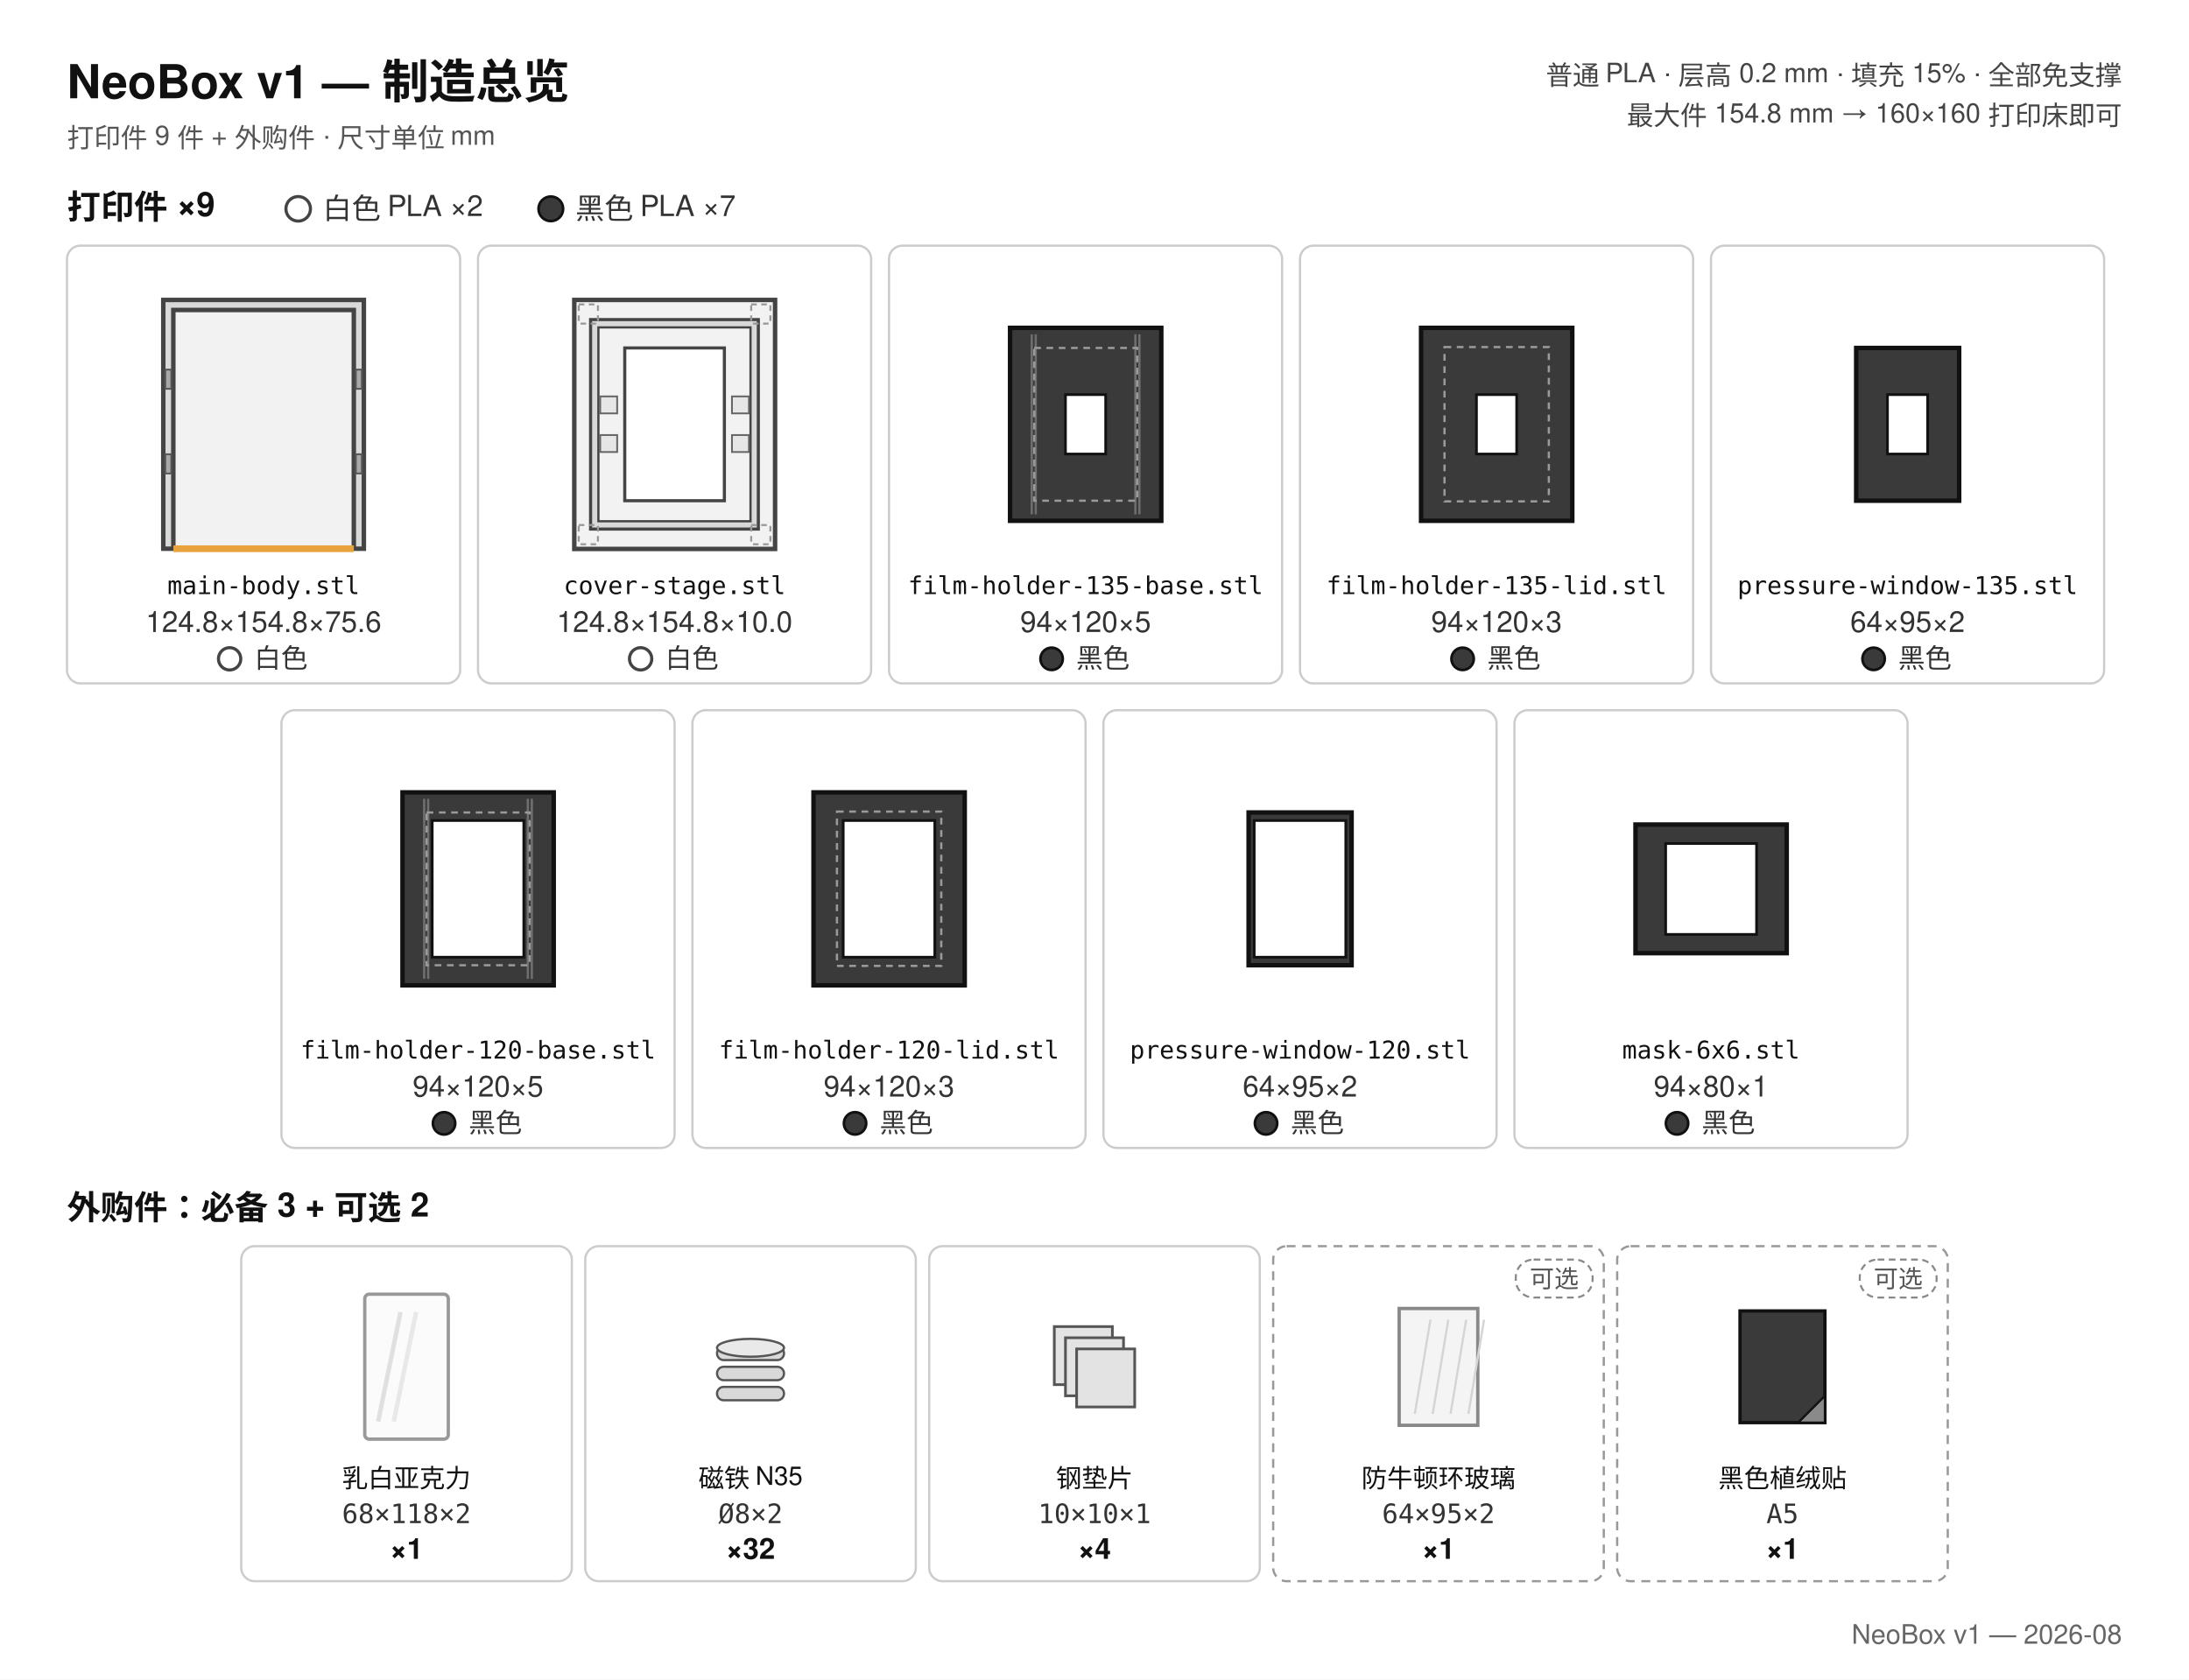
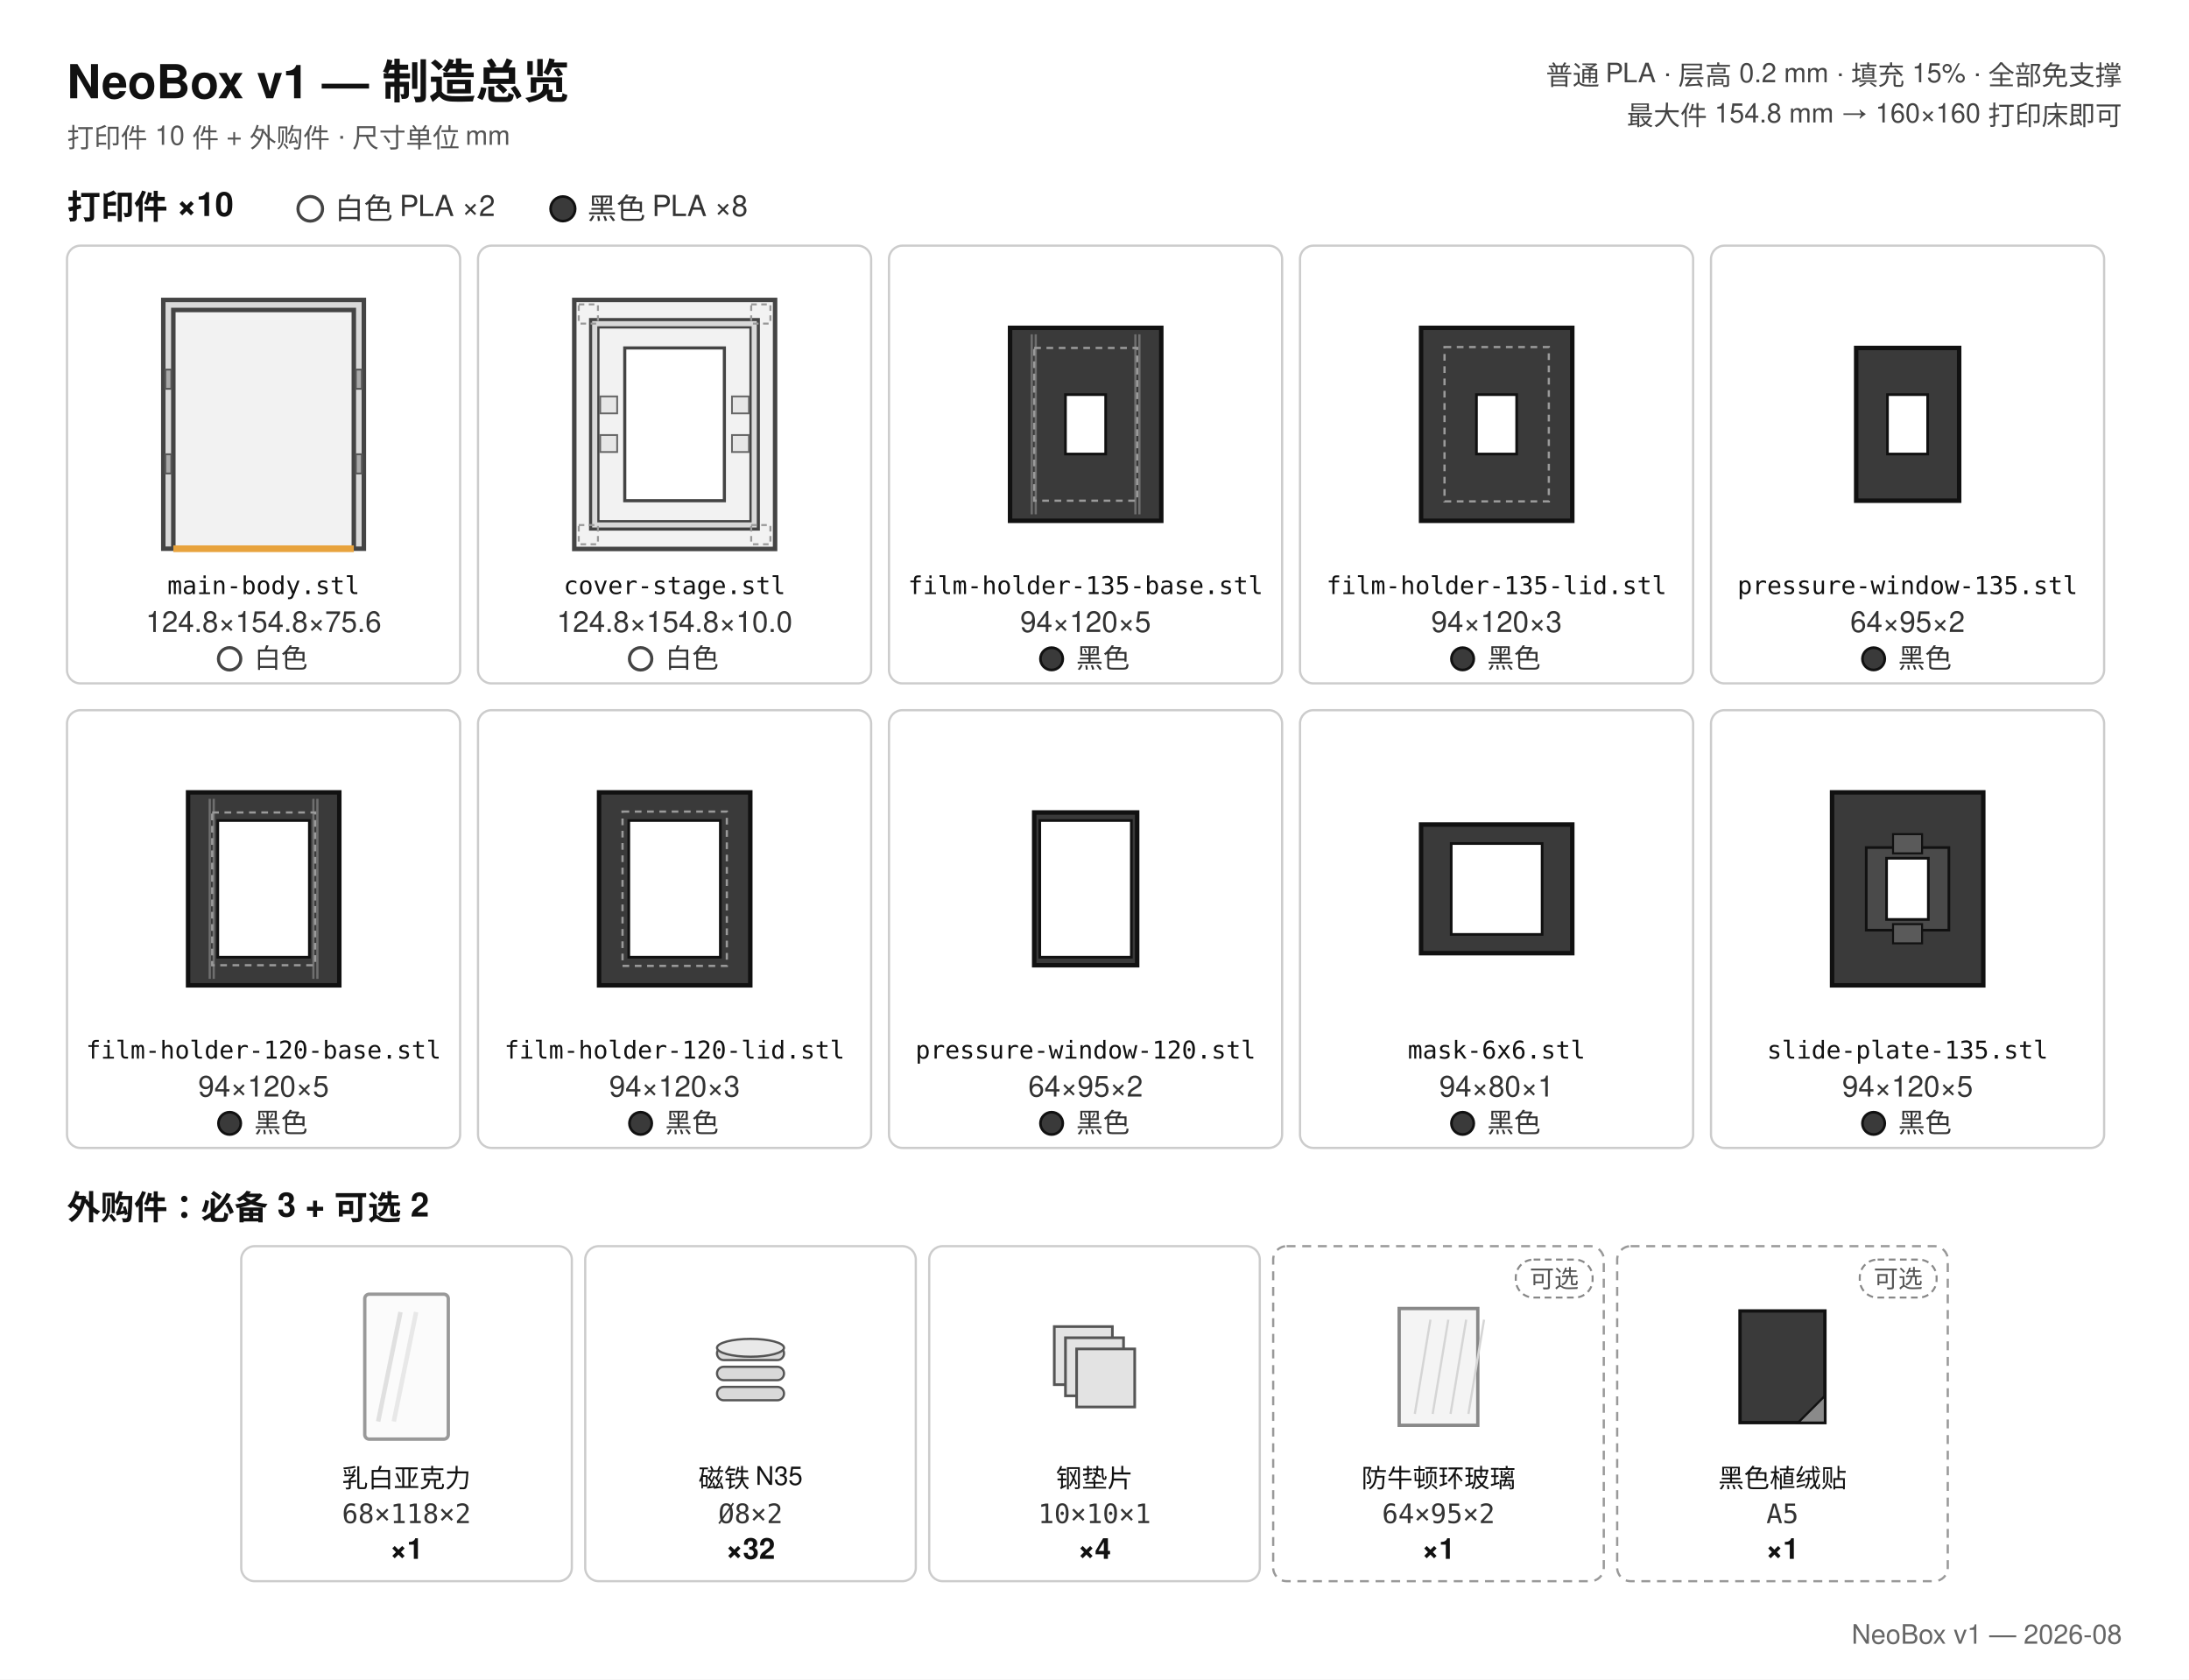
<svg xmlns="http://www.w3.org/2000/svg" width="980" height="752" viewBox="0 0 980 752">
  <rect x="0.0" y="0.0" width="980.0" height="752.0" fill="#fff" />
  <text x="30.0" y="44.0" font-family="Helvetica, Arial, sans-serif" font-size="21" fill="#111" text-anchor="start" font-weight="bold">NeoBox v1 — 制造总览</text>
-   <text x="30.0" y="66.0" font-family="Helvetica, Arial, sans-serif" font-size="12" fill="#555" text-anchor="start">打印件 9 件 + 外购件 · 尺寸单位 mm</text>
+   <text x="30.0" y="66.0" font-family="Helvetica, Arial, sans-serif" font-size="12" fill="#555" text-anchor="start">打印件 10 件 + 外购件 · 尺寸单位 mm</text>
  <text x="950.0" y="38.0" font-family="Helvetica, Arial, sans-serif" font-size="12" fill="#444" text-anchor="end">普通 PLA · 层高 0.2 mm · 填充 15% · 全部免支撑</text>
  <text x="950.0" y="56.0" font-family="Helvetica, Arial, sans-serif" font-size="12" fill="#444" text-anchor="end">最大件 154.8 mm → 160×160 打印床即可</text>
-   <text x="30.0" y="98.0" font-family="Helvetica, Arial, sans-serif" font-size="15" fill="#111" text-anchor="start" font-weight="bold">打印件 ×9</text>
-   <circle cx="133.5" cy="93.5" r="5.5" fill="#fff" stroke="#444" stroke-width="1.4" />
-   <text x="144.5" y="98.0" font-family="Helvetica, Arial, sans-serif" font-size="13" fill="#333" text-anchor="start">白色 PLA ×2</text>
-   <circle cx="246.6" cy="93.5" r="5.5" fill="#3a3a3a" stroke="#111" stroke-width="1.2" />
-   <text x="257.6" y="98.0" font-family="Helvetica, Arial, sans-serif" font-size="13" fill="#333" text-anchor="start">黑色 PLA ×7</text>
+   <text x="30.0" y="98.0" font-family="Helvetica, Arial, sans-serif" font-size="15" fill="#111" text-anchor="start" font-weight="bold">打印件 ×10</text>
+   <circle cx="138.9" cy="93.5" r="5.5" fill="#fff" stroke="#444" stroke-width="1.4" />
+   <text x="149.9" y="98.0" font-family="Helvetica, Arial, sans-serif" font-size="13" fill="#333" text-anchor="start">白色 PLA ×2</text>
+   <circle cx="252.0" cy="93.5" r="5.5" fill="#3a3a3a" stroke="#111" stroke-width="1.2" />
+   <text x="263.0" y="98.0" font-family="Helvetica, Arial, sans-serif" font-size="13" fill="#333" text-anchor="start">黑色 PLA ×8</text>
  <rect x="30.0" y="110.0" width="176.0" height="196.0" fill="#fff" stroke="#ccc" stroke-width="1" rx="6" />
  <rect x="73.1" y="134.3" width="89.9" height="111.5" fill="#f2f2f2" stroke="#444" stroke-width="1" />
  <path d="M 73.1 245.7 L 73.1 134.3 L 162.9 134.3 L 162.9 245.7 L 158.4 245.7 L 158.4 138.8 L 77.6 138.8 L 77.6 245.7 Z" fill="#d9d9d9" stroke="#444" stroke-width="2" />
  <rect x="74.0" y="165.5" width="2.7" height="8.6" fill="#a8a8a8" stroke="#555" stroke-width="0.8" />
  <rect x="159.3" y="165.5" width="2.7" height="8.6" fill="#a8a8a8" stroke="#555" stroke-width="0.8" />
  <rect x="74.0" y="203.4" width="2.7" height="8.6" fill="#a8a8a8" stroke="#555" stroke-width="0.8" />
  <rect x="159.3" y="203.4" width="2.7" height="8.6" fill="#a8a8a8" stroke="#555" stroke-width="0.8" />
  <line x1="77.6" y1="245.7" x2="158.4" y2="245.7" stroke="#e8a33d" stroke-width="3" />
  <text x="118.0" y="266.0" font-family="Menlo, Consolas, monospace" font-size="11" fill="#111" text-anchor="middle">main-body.stl</text>
  <text x="118.0" y="283.0" font-family="Helvetica, Arial, sans-serif" font-size="13" fill="#333" text-anchor="middle">124.8×154.8×75.6</text>
  <circle cx="102.8" cy="295.0" r="5" fill="#fff" stroke="#444" stroke-width="1.4" />
  <text x="113.8" y="299.0" font-family="Helvetica, Arial, sans-serif" font-size="12" fill="#333" text-anchor="start">白色</text>
  <rect x="214.0" y="110.0" width="176.0" height="196.0" fill="#fff" stroke="#ccc" stroke-width="1" rx="6" />
  <rect x="257.1" y="134.3" width="89.9" height="111.5" fill="#f2f2f2" stroke="#444" stroke-width="2" />
  <rect x="264.4" y="143.1" width="75.1" height="93.8" fill="#d9d9d9" stroke="#444" stroke-width="1.4" />
  <rect x="267.9" y="146.6" width="68.1" height="86.8" fill="#f2f2f2" stroke="#444" stroke-width="1" />
  <rect x="279.7" y="155.8" width="44.6" height="68.4" fill="#fff" stroke="#444" stroke-width="1.4" />
  <rect x="268.7" y="177.5" width="7.6" height="7.6" fill="#e6e6e6" stroke="#666" stroke-width="0.8" />
  <rect x="268.7" y="194.8" width="7.6" height="7.6" fill="#e6e6e6" stroke="#666" stroke-width="0.8" />
  <rect x="327.7" y="177.5" width="7.6" height="7.6" fill="#e6e6e6" stroke="#666" stroke-width="0.8" />
  <rect x="327.7" y="194.8" width="7.6" height="7.6" fill="#e6e6e6" stroke="#666" stroke-width="0.8" />
  <rect x="259.1" y="136.3" width="8.6" height="8.6" fill="none" stroke="#999" stroke-width="0.9" stroke-dasharray="2.5,2" />
  <rect x="259.1" y="235.1" width="8.6" height="8.6" fill="none" stroke="#999" stroke-width="0.9" stroke-dasharray="2.5,2" />
  <rect x="336.3" y="136.3" width="8.6" height="8.6" fill="none" stroke="#999" stroke-width="0.9" stroke-dasharray="2.5,2" />
  <rect x="336.3" y="235.1" width="8.6" height="8.6" fill="none" stroke="#999" stroke-width="0.9" stroke-dasharray="2.5,2" />
  <text x="302.0" y="266.0" font-family="Menlo, Consolas, monospace" font-size="11" fill="#111" text-anchor="middle">cover-stage.stl</text>
  <text x="302.0" y="283.0" font-family="Helvetica, Arial, sans-serif" font-size="13" fill="#333" text-anchor="middle">124.8×154.8×10.0</text>
  <circle cx="286.8" cy="295.0" r="5" fill="#fff" stroke="#444" stroke-width="1.4" />
  <text x="297.8" y="299.0" font-family="Helvetica, Arial, sans-serif" font-size="12" fill="#333" text-anchor="start">白色</text>
  <rect x="398.0" y="110.0" width="176.0" height="196.0" fill="#fff" stroke="#ccc" stroke-width="1" rx="6" />
  <rect x="452.2" y="146.8" width="67.7" height="86.4" fill="#3a3a3a" stroke="#111" stroke-width="2" />
  <line x1="463.7" y1="149.7" x2="463.7" y2="230.3" stroke="#6f6f6f" stroke-width="1" />
  <line x1="461.9" y1="149.7" x2="461.9" y2="230.3" stroke="#6f6f6f" stroke-width="1" />
  <line x1="508.3" y1="149.7" x2="508.3" y2="230.3" stroke="#6f6f6f" stroke-width="1" />
  <line x1="510.1" y1="149.7" x2="510.1" y2="230.3" stroke="#6f6f6f" stroke-width="1" />
  <rect x="463.0" y="155.8" width="46.1" height="68.4" fill="none" stroke="#9a9a9a" stroke-width="1" stroke-dasharray="3,2.5" />
  <rect x="477.0" y="176.7" width="18.0" height="26.6" fill="#fff" stroke="#111" stroke-width="1.2" />
  <text x="486.0" y="266.0" font-family="Menlo, Consolas, monospace" font-size="11" fill="#111" text-anchor="middle">film-holder-135-base.stl</text>
  <text x="486.0" y="283.0" font-family="Helvetica, Arial, sans-serif" font-size="13" fill="#333" text-anchor="middle">94×120×5</text>
  <circle cx="470.8" cy="295.0" r="5" fill="#3a3a3a" stroke="#111" stroke-width="1.2" />
  <text x="481.8" y="299.0" font-family="Helvetica, Arial, sans-serif" font-size="12" fill="#333" text-anchor="start">黑色</text>
  <rect x="582.0" y="110.0" width="176.0" height="196.0" fill="#fff" stroke="#ccc" stroke-width="1" rx="6" />
  <rect x="636.2" y="146.8" width="67.7" height="86.4" fill="#3a3a3a" stroke="#111" stroke-width="2" />
  <rect x="646.7" y="155.4" width="46.7" height="69.1" fill="none" stroke="#9a9a9a" stroke-width="1" stroke-dasharray="3,2.5" />
  <rect x="661.0" y="176.7" width="18.0" height="26.6" fill="#fff" stroke="#111" stroke-width="1.2" />
  <text x="670.0" y="266.0" font-family="Menlo, Consolas, monospace" font-size="11" fill="#111" text-anchor="middle">film-holder-135-lid.stl</text>
  <text x="670.0" y="283.0" font-family="Helvetica, Arial, sans-serif" font-size="13" fill="#333" text-anchor="middle">94×120×3</text>
  <circle cx="654.8" cy="295.0" r="5" fill="#3a3a3a" stroke="#111" stroke-width="1.2" />
  <text x="665.8" y="299.0" font-family="Helvetica, Arial, sans-serif" font-size="12" fill="#333" text-anchor="start">黑色</text>
  <rect x="766.0" y="110.0" width="176.0" height="196.0" fill="#fff" stroke="#ccc" stroke-width="1" rx="6" />
  <rect x="831.0" y="155.8" width="46.1" height="68.4" fill="#3a3a3a" stroke="#111" stroke-width="2" />
  <rect x="845.0" y="176.7" width="18.0" height="26.6" fill="#fff" stroke="#111" stroke-width="1.2" />
  <text x="854.0" y="266.0" font-family="Menlo, Consolas, monospace" font-size="11" fill="#111" text-anchor="middle">pressure-window-135.stl</text>
  <text x="854.0" y="283.0" font-family="Helvetica, Arial, sans-serif" font-size="13" fill="#333" text-anchor="middle">64×95×2</text>
  <circle cx="838.8" cy="295.0" r="5" fill="#3a3a3a" stroke="#111" stroke-width="1.2" />
  <text x="849.8" y="299.0" font-family="Helvetica, Arial, sans-serif" font-size="12" fill="#333" text-anchor="start">黑色</text>
-   <rect x="126.0" y="318.0" width="176.0" height="196.0" fill="#fff" stroke="#ccc" stroke-width="1" rx="6" />
-   <rect x="180.2" y="354.8" width="67.7" height="86.4" fill="#3a3a3a" stroke="#111" stroke-width="2" />
-   <line x1="191.7" y1="357.7" x2="191.7" y2="438.3" stroke="#6f6f6f" stroke-width="1" />
-   <line x1="189.9" y1="357.7" x2="189.9" y2="438.3" stroke="#6f6f6f" stroke-width="1" />
-   <line x1="236.3" y1="357.7" x2="236.3" y2="438.3" stroke="#6f6f6f" stroke-width="1" />
-   <line x1="238.1" y1="357.7" x2="238.1" y2="438.3" stroke="#6f6f6f" stroke-width="1" />
-   <rect x="191.0" y="363.8" width="46.1" height="68.4" fill="none" stroke="#9a9a9a" stroke-width="1" stroke-dasharray="3,2.5" />
-   <rect x="193.5" y="367.4" width="41.0" height="61.2" fill="#fff" stroke="#111" stroke-width="1.2" />
-   <text x="214.0" y="474.0" font-family="Menlo, Consolas, monospace" font-size="11" fill="#111" text-anchor="middle">film-holder-120-base.stl</text>
-   <text x="214.0" y="491.0" font-family="Helvetica, Arial, sans-serif" font-size="13" fill="#333" text-anchor="middle">94×120×5</text>
-   <circle cx="198.8" cy="503.0" r="5" fill="#3a3a3a" stroke="#111" stroke-width="1.2" />
-   <text x="209.8" y="507.0" font-family="Helvetica, Arial, sans-serif" font-size="12" fill="#333" text-anchor="start">黑色</text>
-   <rect x="310.0" y="318.0" width="176.0" height="196.0" fill="#fff" stroke="#ccc" stroke-width="1" rx="6" />
-   <rect x="364.2" y="354.8" width="67.7" height="86.4" fill="#3a3a3a" stroke="#111" stroke-width="2" />
-   <rect x="374.7" y="363.4" width="46.7" height="69.1" fill="none" stroke="#9a9a9a" stroke-width="1" stroke-dasharray="3,2.5" />
-   <rect x="377.5" y="367.4" width="41.0" height="61.2" fill="#fff" stroke="#111" stroke-width="1.2" />
-   <text x="398.0" y="474.0" font-family="Menlo, Consolas, monospace" font-size="11" fill="#111" text-anchor="middle">film-holder-120-lid.stl</text>
-   <text x="398.0" y="491.0" font-family="Helvetica, Arial, sans-serif" font-size="13" fill="#333" text-anchor="middle">94×120×3</text>
-   <circle cx="382.8" cy="503.0" r="5" fill="#3a3a3a" stroke="#111" stroke-width="1.2" />
-   <text x="393.8" y="507.0" font-family="Helvetica, Arial, sans-serif" font-size="12" fill="#333" text-anchor="start">黑色</text>
-   <rect x="494.0" y="318.0" width="176.0" height="196.0" fill="#fff" stroke="#ccc" stroke-width="1" rx="6" />
-   <rect x="559.0" y="363.8" width="46.1" height="68.4" fill="#3a3a3a" stroke="#111" stroke-width="2" />
-   <rect x="561.5" y="367.4" width="41.0" height="61.2" fill="#fff" stroke="#111" stroke-width="1.2" />
-   <text x="582.0" y="474.0" font-family="Menlo, Consolas, monospace" font-size="11" fill="#111" text-anchor="middle">pressure-window-120.stl</text>
-   <text x="582.0" y="491.0" font-family="Helvetica, Arial, sans-serif" font-size="13" fill="#333" text-anchor="middle">64×95×2</text>
-   <circle cx="566.8" cy="503.0" r="5" fill="#3a3a3a" stroke="#111" stroke-width="1.2" />
-   <text x="577.8" y="507.0" font-family="Helvetica, Arial, sans-serif" font-size="12" fill="#333" text-anchor="start">黑色</text>
-   <rect x="678.0" y="318.0" width="176.0" height="196.0" fill="#fff" stroke="#ccc" stroke-width="1" rx="6" />
-   <rect x="732.2" y="369.2" width="67.7" height="57.6" fill="#3a3a3a" stroke="#111" stroke-width="2" />
-   <rect x="745.7" y="377.7" width="40.7" height="40.7" fill="#fff" stroke="#111" stroke-width="1.2" />
-   <text x="766.0" y="474.0" font-family="Menlo, Consolas, monospace" font-size="11" fill="#111" text-anchor="middle">mask-6x6.stl</text>
-   <text x="766.0" y="491.0" font-family="Helvetica, Arial, sans-serif" font-size="13" fill="#333" text-anchor="middle">94×80×1</text>
-   <circle cx="750.8" cy="503.0" r="5" fill="#3a3a3a" stroke="#111" stroke-width="1.2" />
-   <text x="761.8" y="507.0" font-family="Helvetica, Arial, sans-serif" font-size="12" fill="#333" text-anchor="start">黑色</text>
+   <rect x="30.0" y="318.0" width="176.0" height="196.0" fill="#fff" stroke="#ccc" stroke-width="1" rx="6" />
+   <rect x="84.2" y="354.8" width="67.7" height="86.4" fill="#3a3a3a" stroke="#111" stroke-width="2" />
+   <line x1="95.7" y1="357.7" x2="95.7" y2="438.3" stroke="#6f6f6f" stroke-width="1" />
+   <line x1="93.9" y1="357.7" x2="93.9" y2="438.3" stroke="#6f6f6f" stroke-width="1" />
+   <line x1="140.3" y1="357.7" x2="140.3" y2="438.3" stroke="#6f6f6f" stroke-width="1" />
+   <line x1="142.1" y1="357.7" x2="142.1" y2="438.3" stroke="#6f6f6f" stroke-width="1" />
+   <rect x="95.0" y="363.8" width="46.1" height="68.4" fill="none" stroke="#9a9a9a" stroke-width="1" stroke-dasharray="3,2.5" />
+   <rect x="97.5" y="367.4" width="41.0" height="61.2" fill="#fff" stroke="#111" stroke-width="1.2" />
+   <text x="118.0" y="474.0" font-family="Menlo, Consolas, monospace" font-size="11" fill="#111" text-anchor="middle">film-holder-120-base.stl</text>
+   <text x="118.0" y="491.0" font-family="Helvetica, Arial, sans-serif" font-size="13" fill="#333" text-anchor="middle">94×120×5</text>
+   <circle cx="102.8" cy="503.0" r="5" fill="#3a3a3a" stroke="#111" stroke-width="1.2" />
+   <text x="113.8" y="507.0" font-family="Helvetica, Arial, sans-serif" font-size="12" fill="#333" text-anchor="start">黑色</text>
+   <rect x="214.0" y="318.0" width="176.0" height="196.0" fill="#fff" stroke="#ccc" stroke-width="1" rx="6" />
+   <rect x="268.2" y="354.8" width="67.7" height="86.4" fill="#3a3a3a" stroke="#111" stroke-width="2" />
+   <rect x="278.7" y="363.4" width="46.7" height="69.1" fill="none" stroke="#9a9a9a" stroke-width="1" stroke-dasharray="3,2.5" />
+   <rect x="281.5" y="367.4" width="41.0" height="61.2" fill="#fff" stroke="#111" stroke-width="1.2" />
+   <text x="302.0" y="474.0" font-family="Menlo, Consolas, monospace" font-size="11" fill="#111" text-anchor="middle">film-holder-120-lid.stl</text>
+   <text x="302.0" y="491.0" font-family="Helvetica, Arial, sans-serif" font-size="13" fill="#333" text-anchor="middle">94×120×3</text>
+   <circle cx="286.8" cy="503.0" r="5" fill="#3a3a3a" stroke="#111" stroke-width="1.2" />
+   <text x="297.8" y="507.0" font-family="Helvetica, Arial, sans-serif" font-size="12" fill="#333" text-anchor="start">黑色</text>
+   <rect x="398.0" y="318.0" width="176.0" height="196.0" fill="#fff" stroke="#ccc" stroke-width="1" rx="6" />
+   <rect x="463.0" y="363.8" width="46.1" height="68.4" fill="#3a3a3a" stroke="#111" stroke-width="2" />
+   <rect x="465.5" y="367.4" width="41.0" height="61.2" fill="#fff" stroke="#111" stroke-width="1.2" />
+   <text x="486.0" y="474.0" font-family="Menlo, Consolas, monospace" font-size="11" fill="#111" text-anchor="middle">pressure-window-120.stl</text>
+   <text x="486.0" y="491.0" font-family="Helvetica, Arial, sans-serif" font-size="13" fill="#333" text-anchor="middle">64×95×2</text>
+   <circle cx="470.8" cy="503.0" r="5" fill="#3a3a3a" stroke="#111" stroke-width="1.2" />
+   <text x="481.8" y="507.0" font-family="Helvetica, Arial, sans-serif" font-size="12" fill="#333" text-anchor="start">黑色</text>
+   <rect x="582.0" y="318.0" width="176.0" height="196.0" fill="#fff" stroke="#ccc" stroke-width="1" rx="6" />
+   <rect x="636.2" y="369.2" width="67.7" height="57.6" fill="#3a3a3a" stroke="#111" stroke-width="2" />
+   <rect x="649.7" y="377.7" width="40.7" height="40.7" fill="#fff" stroke="#111" stroke-width="1.2" />
+   <text x="670.0" y="474.0" font-family="Menlo, Consolas, monospace" font-size="11" fill="#111" text-anchor="middle">mask-6x6.stl</text>
+   <text x="670.0" y="491.0" font-family="Helvetica, Arial, sans-serif" font-size="13" fill="#333" text-anchor="middle">94×80×1</text>
+   <circle cx="654.8" cy="503.0" r="5" fill="#3a3a3a" stroke="#111" stroke-width="1.2" />
+   <text x="665.8" y="507.0" font-family="Helvetica, Arial, sans-serif" font-size="12" fill="#333" text-anchor="start">黑色</text>
+   <rect x="766.0" y="318.0" width="176.0" height="196.0" fill="#fff" stroke="#ccc" stroke-width="1" rx="6" />
+   <rect x="820.2" y="354.8" width="67.7" height="86.4" fill="#3a3a3a" stroke="#111" stroke-width="2" />
+   <rect x="835.5" y="379.5" width="37.0" height="37.0" fill="#4a4a4a" stroke="#111" stroke-width="1.2" />
+   <rect x="847.5" y="373.5" width="13.0" height="8.6" fill="#5a5a5a" stroke="#111" stroke-width="0.9" />
+   <rect x="847.5" y="413.8" width="13.0" height="8.6" fill="#5a5a5a" stroke="#111" stroke-width="0.9" />
+   <rect x="844.6" y="384.3" width="18.7" height="27.4" fill="#fff" stroke="#111" stroke-width="1.2" />
+   <text x="854.0" y="474.0" font-family="Menlo, Consolas, monospace" font-size="11" fill="#111" text-anchor="middle">slide-plate-135.stl</text>
+   <text x="854.0" y="491.0" font-family="Helvetica, Arial, sans-serif" font-size="13" fill="#333" text-anchor="middle">94×120×5</text>
+   <circle cx="838.8" cy="503.0" r="5" fill="#3a3a3a" stroke="#111" stroke-width="1.2" />
+   <text x="849.8" y="507.0" font-family="Helvetica, Arial, sans-serif" font-size="12" fill="#333" text-anchor="start">黑色</text>
  <text x="30.0" y="546.0" font-family="Helvetica, Arial, sans-serif" font-size="15" fill="#111" text-anchor="start" font-weight="bold">外购件：必备 3 + 可选 2</text>
  <rect x="108.0" y="558.0" width="148.0" height="150.0" fill="#fff" stroke="#ccc" stroke-width="1" rx="6" />
  <rect x="163.3" y="579.5" width="37.4" height="64.9" fill="#fbfbfb" stroke="#999" stroke-width="1.5" rx="2" />
  <line x1="169.3" y1="636.5" x2="179.3" y2="587.5" stroke="#e0e0e0" stroke-width="2" />
  <line x1="176.3" y1="636.5" x2="186.3" y2="587.5" stroke="#e8e8e8" stroke-width="2" />
  <text x="182.0" y="666.0" font-family="Helvetica, Arial, sans-serif" font-size="11.5" fill="#111" text-anchor="middle">乳白亚克力</text>
  <text x="182.0" y="682.0" font-family="Menlo, Consolas, monospace" font-size="12" fill="#333" text-anchor="middle">68×118×2</text>
  <text x="182.0" y="698.0" font-family="Helvetica, Arial, sans-serif" font-size="13" fill="#111" text-anchor="middle" font-weight="bold">×1</text>
  <rect x="262.0" y="558.0" width="148.0" height="150.0" fill="#fff" stroke="#ccc" stroke-width="1" rx="6" />
  <rect x="321.0" y="621.0" width="30.0" height="6.0" fill="#d9d9d9" stroke="#555" stroke-width="1" rx="3" />
  <rect x="321.0" y="612.0" width="30.0" height="6.0" fill="#d9d9d9" stroke="#555" stroke-width="1" rx="3" />
  <rect x="321.0" y="603.0" width="30.0" height="6.0" fill="#d9d9d9" stroke="#555" stroke-width="1" rx="3" />
  <ellipse cx="336.0" cy="603.5" rx="15" ry="4" fill="#e9e9e9" stroke="#555" stroke-width="1" />
  <text x="336.0" y="666.0" font-family="Helvetica, Arial, sans-serif" font-size="11.5" fill="#111" text-anchor="middle">磁铁 N35</text>
  <text x="336.0" y="682.0" font-family="Menlo, Consolas, monospace" font-size="12" fill="#333" text-anchor="middle">Ø8×2</text>
  <text x="336.0" y="698.0" font-family="Helvetica, Arial, sans-serif" font-size="13" fill="#111" text-anchor="middle" font-weight="bold">×32</text>
  <rect x="416.0" y="558.0" width="148.0" height="150.0" fill="#fff" stroke="#ccc" stroke-width="1" rx="6" />
  <rect x="472.0" y="594.0" width="26.0" height="26.0" fill="#e3e3e3" stroke="#555" stroke-width="1.2" />
  <rect x="477.0" y="599.0" width="26.0" height="26.0" fill="#e3e3e3" stroke="#555" stroke-width="1.2" />
  <rect x="482.0" y="604.0" width="26.0" height="26.0" fill="#e3e3e3" stroke="#555" stroke-width="1.2" />
  <text x="490.0" y="666.0" font-family="Helvetica, Arial, sans-serif" font-size="11.5" fill="#111" text-anchor="middle">钢垫片</text>
  <text x="490.0" y="682.0" font-family="Menlo, Consolas, monospace" font-size="12" fill="#333" text-anchor="middle">10×10×1</text>
  <text x="490.0" y="698.0" font-family="Helvetica, Arial, sans-serif" font-size="13" fill="#111" text-anchor="middle" font-weight="bold">×4</text>
  <rect x="570.0" y="558.0" width="148.0" height="150.0" fill="#fff" stroke="#999" stroke-width="1" stroke-dasharray="4,3" rx="6" />
  <rect x="626.4" y="585.9" width="35.2" height="52.3" fill="#f4f4f4" stroke="#888" stroke-width="1.5" />
  <line x1="633.4" y1="633.1" x2="640.4" y2="590.9" stroke="#d5d5d5" stroke-width="1" />
  <line x1="641.4" y1="633.1" x2="648.4" y2="590.9" stroke="#d5d5d5" stroke-width="1" />
  <line x1="649.4" y1="633.1" x2="656.4" y2="590.9" stroke="#d5d5d5" stroke-width="1" />
  <line x1="657.4" y1="633.1" x2="664.4" y2="590.9" stroke="#d5d5d5" stroke-width="1" />
  <rect x="678.6" y="564.0" width="34.4" height="17.0" fill="#fff" stroke="#888" stroke-width="0.9" stroke-dasharray="3,2" rx="8" />
  <text x="695.8" y="576.5" font-family="Helvetica, Arial, sans-serif" font-size="11" fill="#555" text-anchor="middle">可选</text>
  <text x="644.0" y="666.0" font-family="Helvetica, Arial, sans-serif" font-size="11.5" fill="#111" text-anchor="middle">防牛顿环玻璃</text>
  <text x="644.0" y="682.0" font-family="Menlo, Consolas, monospace" font-size="12" fill="#333" text-anchor="middle">64×95×2</text>
  <text x="644.0" y="698.0" font-family="Helvetica, Arial, sans-serif" font-size="13" fill="#111" text-anchor="middle" font-weight="bold">×1</text>
  <rect x="724.0" y="558.0" width="148.0" height="150.0" fill="#fff" stroke="#999" stroke-width="1" stroke-dasharray="4,3" rx="6" />
  <rect x="779.0" y="587.0" width="38.0" height="50.0" fill="#3a3a3a" stroke="#111" stroke-width="1.5" />
  <path d="M 817.0 625.0 L 817.0 637.0 L 805.0 637.0 Z" fill="#8a8a8a" stroke="#111" stroke-width="1" />
  <rect x="832.6" y="564.0" width="34.4" height="17.0" fill="#fff" stroke="#888" stroke-width="0.9" stroke-dasharray="3,2" rx="8" />
  <text x="849.8" y="576.5" font-family="Helvetica, Arial, sans-serif" font-size="11" fill="#555" text-anchor="middle">可选</text>
  <text x="798.0" y="666.0" font-family="Helvetica, Arial, sans-serif" font-size="11.5" fill="#111" text-anchor="middle">黑色植绒贴</text>
  <text x="798.0" y="682.0" font-family="Menlo, Consolas, monospace" font-size="12" fill="#333" text-anchor="middle">A5</text>
  <text x="798.0" y="698.0" font-family="Helvetica, Arial, sans-serif" font-size="13" fill="#111" text-anchor="middle" font-weight="bold">×1</text>
  <text x="950.0" y="736.0" font-family="Helvetica, Arial, sans-serif" font-size="12" fill="#666" text-anchor="end">NeoBox v1 — 2026-08</text>
</svg>
